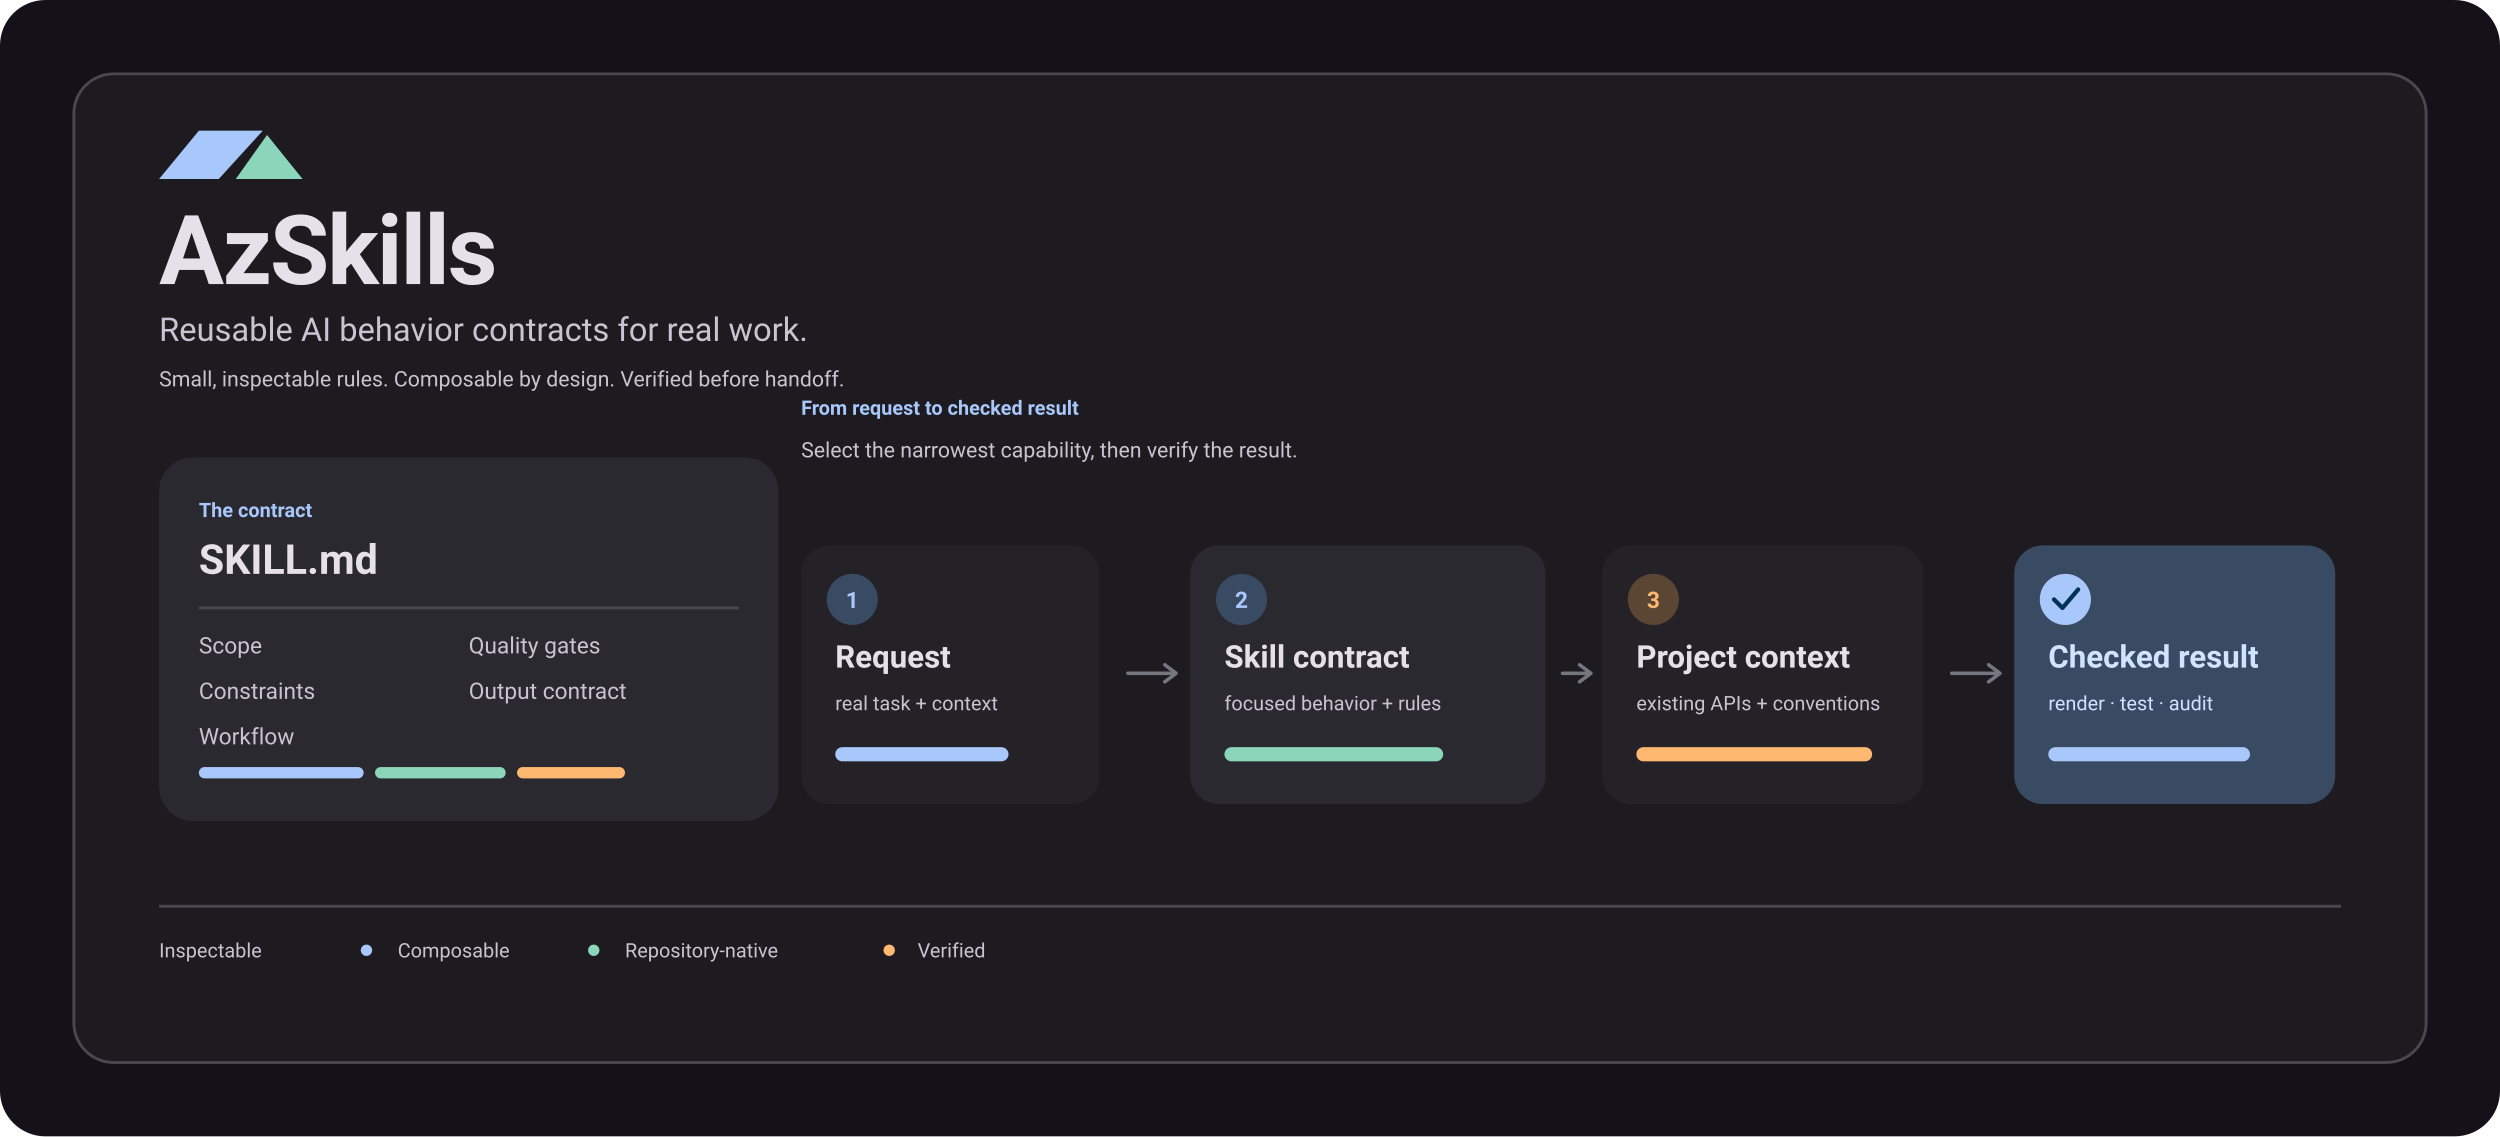
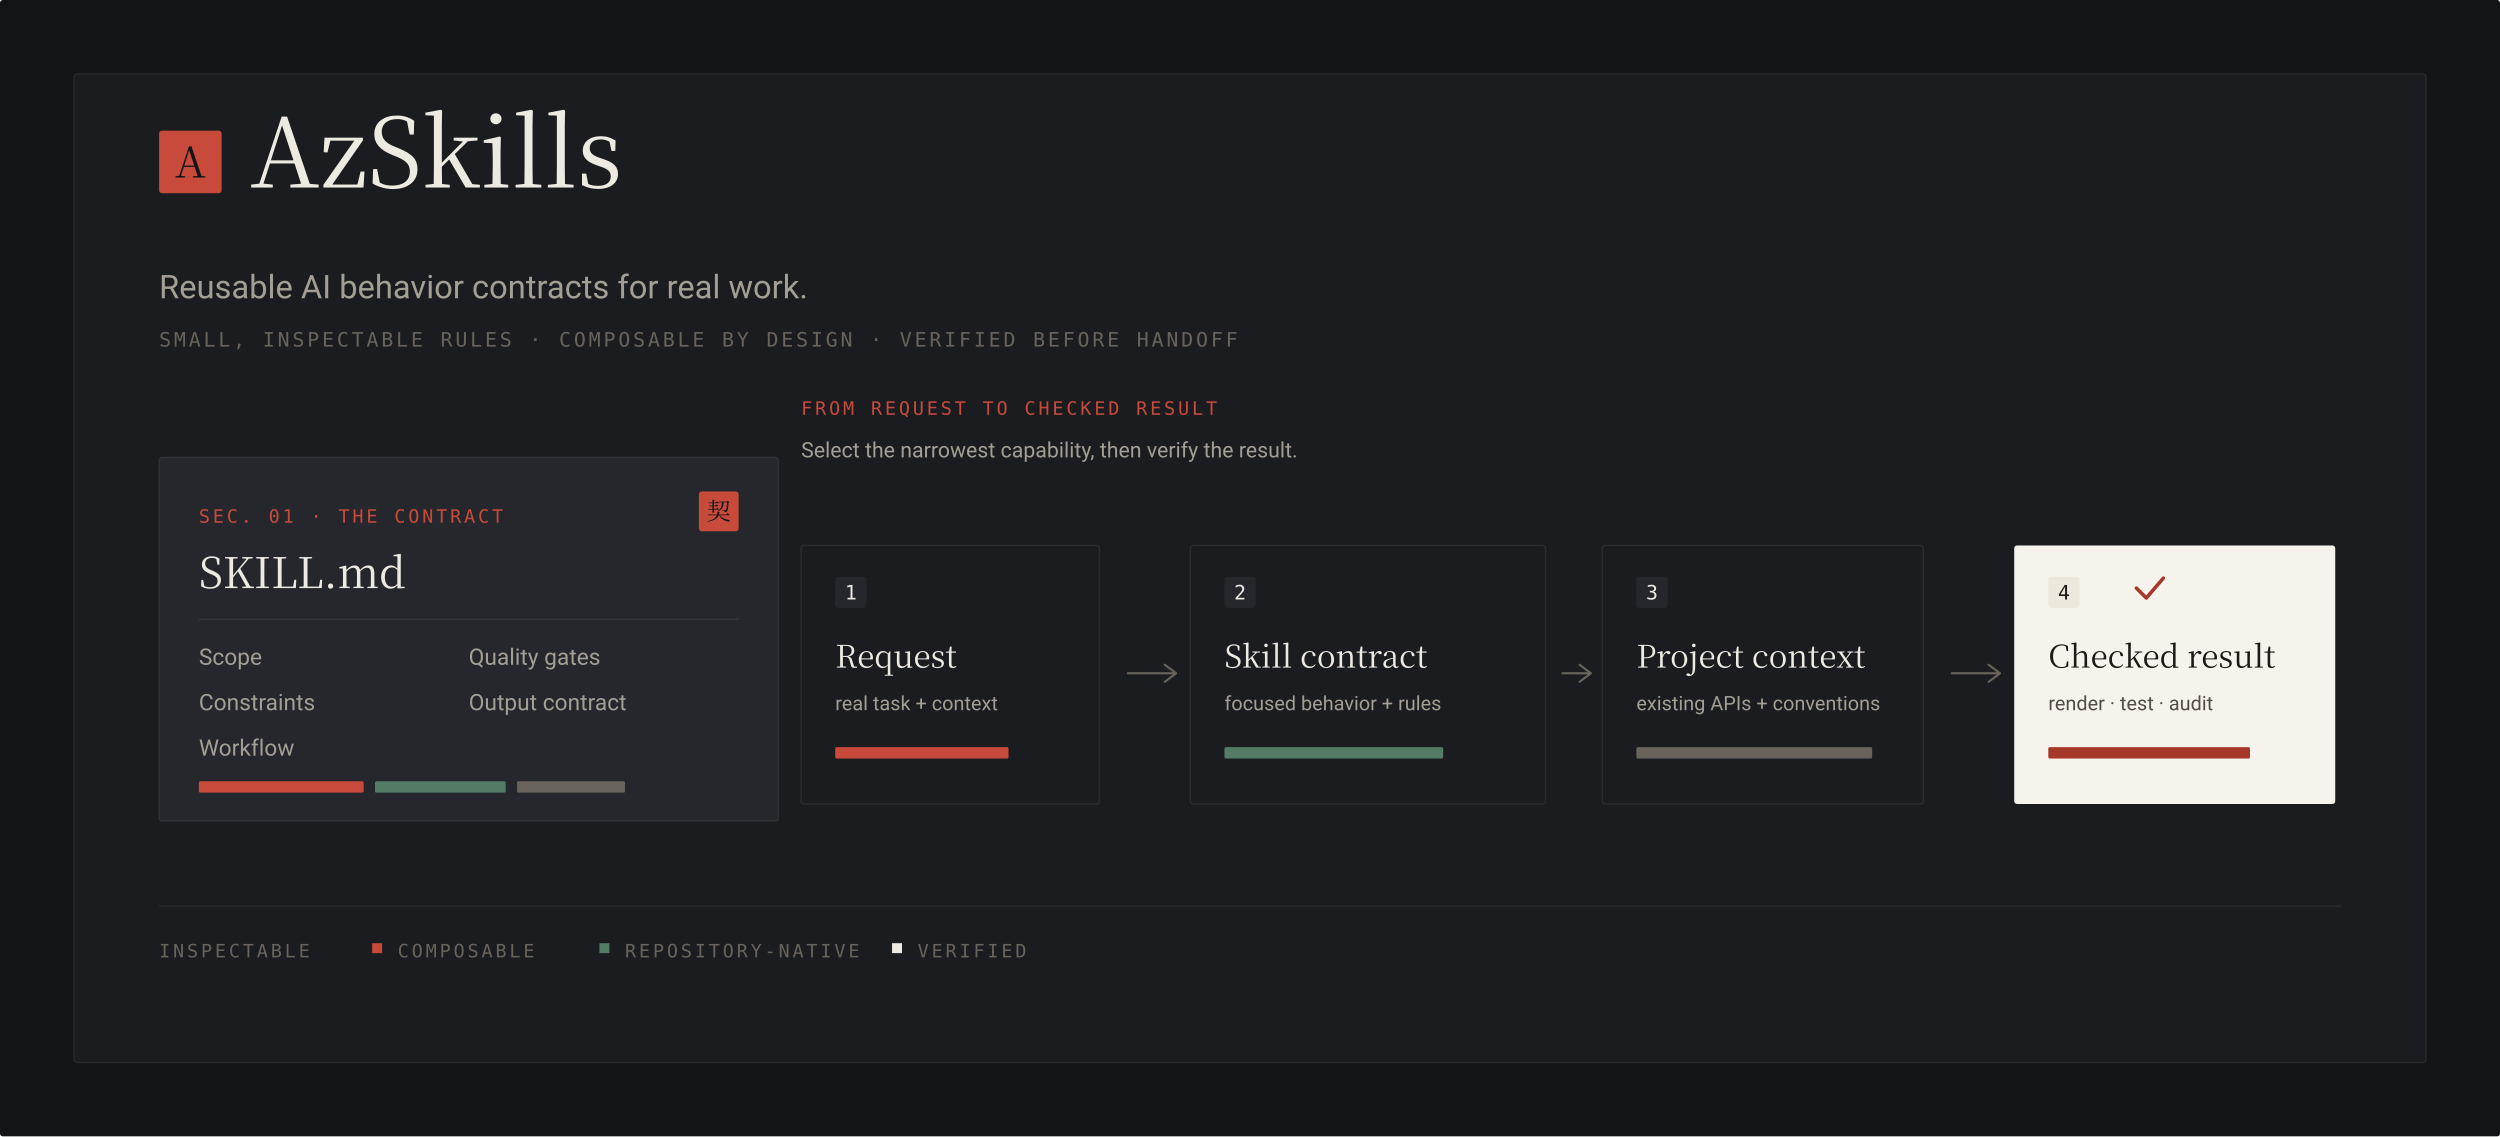
<svg xmlns="http://www.w3.org/2000/svg" viewBox="0 0 1760 800" role="img" aria-labelledby="title desc">
-   <rect width="1760" height="800" rx="32" fill="#141218" />
-   <rect x="52" y="52" width="1656" height="696" rx="28" fill="#1D1B20" stroke="#4A474F" stroke-width="2" />
-   <g font-family="'Google Sans Flex','Google Sans',Roboto,'Noto Sans','Segoe UI',Arial,sans-serif">
+   <rect width="1760" height="800" rx="2" fill="#131416" />
+   <rect x="52" y="52" width="1656" height="696" rx="2" fill="#1B1C20" stroke="#F0EBE1" stroke-opacity="0.08" stroke-width="1" />
+   <g font-family="'Source Han Serif SC','Noto Serif CJK SC','Songti SC',Georgia,serif">
    <g transform="translate(112 92)">
-       <path d="M0 34L28 0H73L42 34Z" fill="#A8C7FA" />
-       <path d="M54 34L76 3L101 34Z" fill="#8BD5BA" />
-       <text x="0" y="108" fill="#E6E1E9" font-size="68" font-weight="650" letter-spacing="-1.4">AzSkills</text>
-       <text x="0" y="148" fill="#CAC4D0" font-size="23">Reusable AI behavior contracts for real work.</text>
-       <text x="0" y="180" fill="#CAC4D0" font-size="15">Small, inspectable rules. Composable by design. Verified before handoff.</text>
+       <rect width="44" height="44" rx="2" fill="#C84A3B" />
+       <text x="22" y="33" text-anchor="middle" fill="#131416" font-size="30" font-weight="500">A</text>
+       <text x="64" y="40" fill="#EDEAE2" font-size="68" font-weight="500">AzSkills</text>
+       <text x="0" y="118" fill="#A39F95" font-size="23" font-family="-apple-system,BlinkMacSystemFont,'Segoe UI',Roboto,sans-serif">Reusable AI behavior contracts for real work.</text>
+       <text x="0" y="152" fill="#68645C" font-size="14" font-family="'JetBrains Mono',SFMono-Regular,Menlo,monospace" letter-spacing="2">SMALL, INSPECTABLE RULES · COMPOSABLE BY DESIGN · VERIFIED BEFORE HANDOFF</text>
    </g>
    <g transform="translate(112 322)">
-       <rect width="436" height="256" rx="24" fill="#2B2930" />
-       <text x="28" y="42" fill="#A8C7FA" font-size="14" font-weight="650">The contract</text>
-       <text x="28" y="82" fill="#E6E1E9" font-size="29" font-weight="650">SKILL.md</text>
-       <line x1="28" y1="106" x2="408" y2="106" stroke="#4A474F" stroke-width="2" />
-       <g fill="#CAC4D0" font-size="16">
-         <text x="28" y="138">Scope</text>
-         <text x="28" y="170">Constraints</text>
-         <text x="28" y="202">Workflow</text>
-         <text x="218" y="138">Quality gates</text>
-         <text x="218" y="170">Output contract</text>
+       <rect width="436" height="256" rx="2" fill="#25272D" stroke="#F0EBE1" stroke-opacity="0.08" stroke-width="1" />
+       <text x="28" y="46" fill="#C84A3B" font-size="13" font-family="'JetBrains Mono',SFMono-Regular,Menlo,monospace" letter-spacing="2">SEC. 01 · THE CONTRACT</text>
+       <rect x="380" y="24" width="28" height="28" rx="2" fill="#C84A3B" />
+       <text x="394" y="44" text-anchor="middle" fill="#131416" font-size="17" font-weight="500">契</text>
+       <text x="28" y="92" fill="#EDEAE2" font-size="30" font-weight="500">SKILL.md</text>
+       <line x1="28" y1="114" x2="408" y2="114" stroke="#F0EBE1" stroke-opacity="0.08" stroke-width="1" />
+       <g fill="#A39F95" font-size="16" font-family="-apple-system,BlinkMacSystemFont,'Segoe UI',Roboto,sans-serif">
+         <text x="28" y="146">Scope</text>
+         <text x="28" y="178">Constraints</text>
+         <text x="28" y="210">Workflow</text>
+         <text x="218" y="146">Quality gates</text>
+         <text x="218" y="178">Output contract</text>
      </g>
-       <rect x="28" y="218" width="116" height="8" rx="4" fill="#A8C7FA" />
-       <rect x="152" y="218" width="92" height="8" rx="4" fill="#8BD5BA" />
-       <rect x="252" y="218" width="76" height="8" rx="4" fill="#FFB870" />
+       <rect x="28" y="228" width="116" height="8" rx="1" fill="#C84A3B" />
+       <rect x="152" y="228" width="92" height="8" rx="1" fill="#537B65" />
+       <rect x="252" y="228" width="76" height="8" rx="1" fill="#68645C" />
    </g>
    <g transform="translate(564 292)">
-       <text x="0" y="0" fill="#A8C7FA" font-size="14" font-weight="650">From request to checked result</text>
-       <text x="0" y="30" fill="#CAC4D0" font-size="15">Select the narrowest capability, then verify the result.</text>
+       <text x="0" y="0" fill="#C84A3B" font-size="13" font-family="'JetBrains Mono',SFMono-Regular,Menlo,monospace" letter-spacing="2">FROM REQUEST TO CHECKED RESULT</text>
+       <text x="0" y="30" fill="#A39F95" font-size="15" font-family="-apple-system,BlinkMacSystemFont,'Segoe UI',Roboto,sans-serif">Select the narrowest capability, then verify the result.</text>
      <g transform="translate(0 92)">
-         <rect width="210" height="182" rx="20" fill="#242127" />
-         <circle cx="36" cy="38" r="18" fill="#394B63" />
-         <text x="36" y="44" text-anchor="middle" fill="#A8C7FA" font-size="16" font-weight="700">1</text>
-         <text x="24" y="86" fill="#E6E1E9" font-size="22" font-weight="650">Request</text>
-         <text x="24" y="116" fill="#CAC4D0" font-size="14">real task + context</text>
-         <rect x="24" y="142" width="122" height="10" rx="5" fill="#A8C7FA" />
+         <rect width="210" height="182" rx="2" fill="#1B1C20" stroke="#F0EBE1" stroke-opacity="0.08" stroke-width="1" />
+         <rect x="24" y="22" width="22" height="22" rx="2" fill="#25272D" />
+         <text x="35" y="38" text-anchor="middle" fill="#EDEAE2" font-size="14" font-family="'JetBrains Mono',SFMono-Regular,Menlo,monospace">1</text>
+         <text x="24" y="86" fill="#EDEAE2" font-size="22" font-weight="500">Request</text>
+         <text x="24" y="116" fill="#A39F95" font-size="14" font-family="-apple-system,BlinkMacSystemFont,'Segoe UI',Roboto,sans-serif">real task + context</text>
+         <rect x="24" y="142" width="122" height="8" rx="1" fill="#C84A3B" />
      </g>
-       <path d="M230 182h34M256 176l8 6-8 6" stroke="#74777F" fill="none" stroke-width="2.5" stroke-linecap="round" stroke-linejoin="round" />
+       <path d="M230 182h34M256 176l8 6-8 6" stroke="#68645C" fill="none" stroke-width="1.5" stroke-linecap="round" stroke-linejoin="round" />
      <g transform="translate(274 92)">
-         <rect width="250" height="182" rx="20" fill="#2B2930" />
-         <circle cx="36" cy="38" r="18" fill="#394B63" />
-         <text x="36" y="44" text-anchor="middle" fill="#A8C7FA" font-size="16" font-weight="700">2</text>
-         <text x="24" y="86" fill="#E6E1E9" font-size="22" font-weight="650">Skill contract</text>
-         <text x="24" y="116" fill="#CAC4D0" font-size="14">focused behavior + rules</text>
-         <rect x="24" y="142" width="154" height="10" rx="5" fill="#8BD5BA" />
+         <rect width="250" height="182" rx="2" fill="#1B1C20" stroke="#F0EBE1" stroke-opacity="0.08" stroke-width="1" />
+         <rect x="24" y="22" width="22" height="22" rx="2" fill="#25272D" />
+         <text x="35" y="38" text-anchor="middle" fill="#EDEAE2" font-size="14" font-family="'JetBrains Mono',SFMono-Regular,Menlo,monospace">2</text>
+         <text x="24" y="86" fill="#EDEAE2" font-size="22" font-weight="500">Skill contract</text>
+         <text x="24" y="116" fill="#A39F95" font-size="14" font-family="-apple-system,BlinkMacSystemFont,'Segoe UI',Roboto,sans-serif">focused behavior + rules</text>
+         <rect x="24" y="142" width="154" height="8" rx="1" fill="#537B65" />
      </g>
-       <path d="M536 182h18M548 176l8 6-8 6" stroke="#74777F" fill="none" stroke-width="2.5" stroke-linecap="round" stroke-linejoin="round" />
+       <path d="M536 182h18M548 176l8 6-8 6" stroke="#68645C" fill="none" stroke-width="1.5" stroke-linecap="round" stroke-linejoin="round" />
      <g transform="translate(564 92)">
-         <rect width="226" height="182" rx="20" fill="#242127" />
-         <circle cx="36" cy="38" r="18" fill="#5A4632" />
-         <text x="36" y="44" text-anchor="middle" fill="#FFB870" font-size="16" font-weight="700">3</text>
-         <text x="24" y="86" fill="#E6E1E9" font-size="22" font-weight="650">Project context</text>
-         <text x="24" y="116" fill="#CAC4D0" font-size="14">existing APIs + conventions</text>
-         <rect x="24" y="142" width="166" height="10" rx="5" fill="#FFB870" />
+         <rect width="226" height="182" rx="2" fill="#1B1C20" stroke="#F0EBE1" stroke-opacity="0.08" stroke-width="1" />
+         <rect x="24" y="22" width="22" height="22" rx="2" fill="#25272D" />
+         <text x="35" y="38" text-anchor="middle" fill="#EDEAE2" font-size="14" font-family="'JetBrains Mono',SFMono-Regular,Menlo,monospace">3</text>
+         <text x="24" y="86" fill="#EDEAE2" font-size="22" font-weight="500">Project context</text>
+         <text x="24" y="116" fill="#A39F95" font-size="14" font-family="-apple-system,BlinkMacSystemFont,'Segoe UI',Roboto,sans-serif">existing APIs + conventions</text>
+         <rect x="24" y="142" width="166" height="8" rx="1" fill="#68645C" />
      </g>
-       <path d="M810 182h34M836 176l8 6-8 6" stroke="#74777F" fill="none" stroke-width="2.5" stroke-linecap="round" stroke-linejoin="round" />
+       <path d="M810 182h34M836 176l8 6-8 6" stroke="#68645C" fill="none" stroke-width="1.5" stroke-linecap="round" stroke-linejoin="round" />
      <g transform="translate(854 92)">
-         <rect width="226" height="182" rx="20" fill="#394B63" />
-         <circle cx="36" cy="38" r="18" fill="#A8C7FA" />
-         <path d="M28 38l6 6 11-13" fill="none" stroke="#003258" stroke-width="3" stroke-linecap="round" stroke-linejoin="round" />
-         <text x="24" y="86" fill="#D1E4FF" font-size="22" font-weight="650">Checked result</text>
-         <text x="24" y="116" fill="#D1E4FF" font-size="14">render · test · audit</text>
-         <rect x="24" y="142" width="142" height="10" rx="5" fill="#A8C7FA" />
+         <rect width="226" height="182" rx="2" fill="#F5F3EC" />
+         <rect x="24" y="22" width="22" height="22" rx="2" fill="#ECE8DC" />
+         <text x="35" y="38" text-anchor="middle" fill="#1C1A17" font-size="14" font-family="'JetBrains Mono',SFMono-Regular,Menlo,monospace">4</text>
+         <text x="24" y="86" fill="#1C1A17" font-size="22" font-weight="500">Checked result</text>
+         <text x="24" y="116" fill="#524C44" font-size="14" font-family="-apple-system,BlinkMacSystemFont,'Segoe UI',Roboto,sans-serif">render · test · audit</text>
+         <rect x="24" y="142" width="142" height="8" rx="1" fill="#A6382A" />
+         <path d="M86 30l7 7 12-14" fill="none" stroke="#A6382A" stroke-width="2.5" stroke-linecap="round" stroke-linejoin="round" />
      </g>
    </g>
    <g transform="translate(112 638)">
-       <line x1="0" y1="0" x2="1536" y2="0" stroke="#4A474F" stroke-width="2" />
-       <text x="0" y="36" fill="#CAC4D0" font-size="14">Inspectable</text>
-       <text x="168" y="36" fill="#CAC4D0" font-size="14">Composable</text>
-       <text x="328" y="36" fill="#CAC4D0" font-size="14">Repository-native</text>
-       <text x="534" y="36" fill="#CAC4D0" font-size="14">Verified</text>
-       <circle cx="146" cy="31" r="4" fill="#A8C7FA" />
-       <circle cx="306" cy="31" r="4" fill="#8BD5BA" />
-       <circle cx="514" cy="31" r="4" fill="#FFB870" />
+       <line x1="0" y1="0" x2="1536" y2="0" stroke="#F0EBE1" stroke-opacity="0.08" stroke-width="1" />
+       <text x="0" y="36" fill="#68645C" font-size="13" font-family="'JetBrains Mono',SFMono-Regular,Menlo,monospace" letter-spacing="2">INSPECTABLE</text>
+       <text x="168" y="36" fill="#68645C" font-size="13" font-family="'JetBrains Mono',SFMono-Regular,Menlo,monospace" letter-spacing="2">COMPOSABLE</text>
+       <text x="328" y="36" fill="#68645C" font-size="13" font-family="'JetBrains Mono',SFMono-Regular,Menlo,monospace" letter-spacing="2">REPOSITORY-NATIVE</text>
+       <text x="534" y="36" fill="#68645C" font-size="13" font-family="'JetBrains Mono',SFMono-Regular,Menlo,monospace" letter-spacing="2">VERIFIED</text>
+       <rect x="150" y="26" width="7" height="7" fill="#C84A3B" />
+       <rect x="310" y="26" width="7" height="7" fill="#537B65" />
+       <rect x="516" y="26" width="7" height="7" fill="#EDEAE2" />
    </g>
  </g>
</svg>
